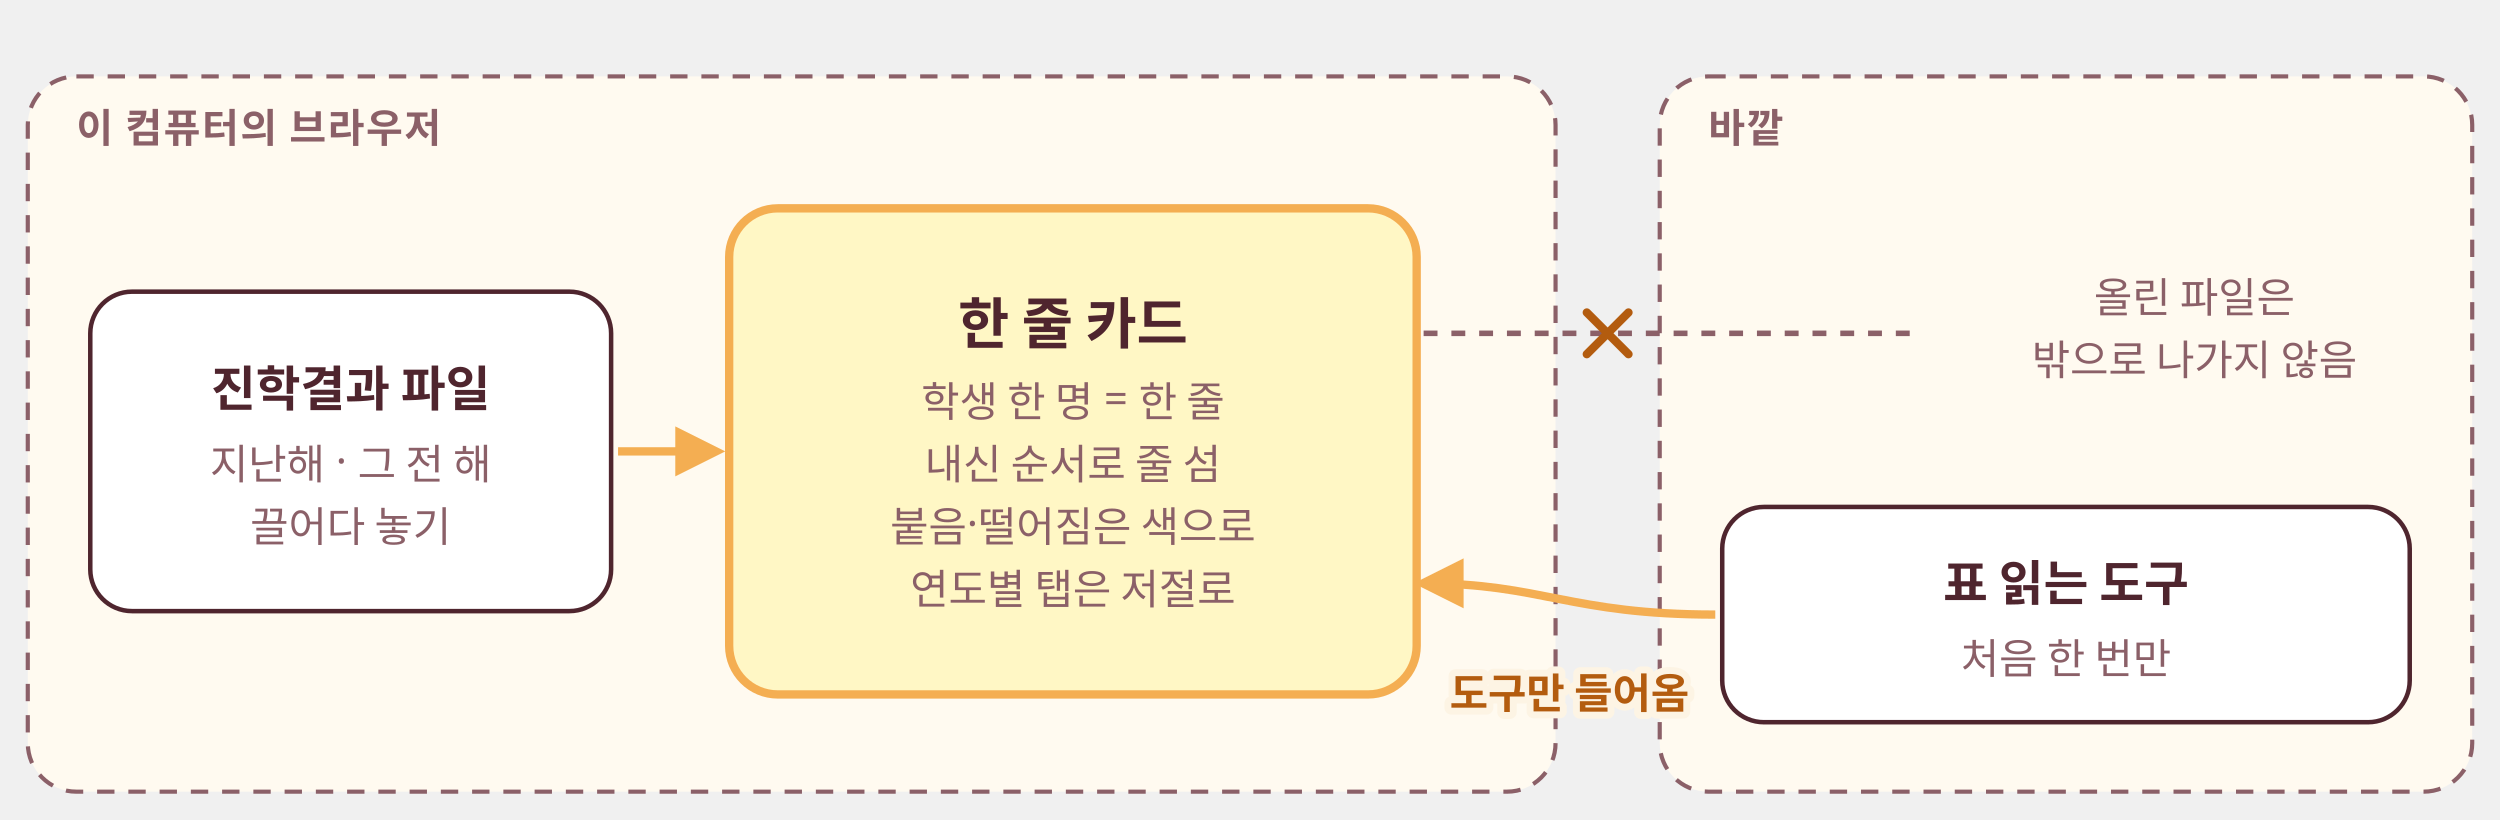
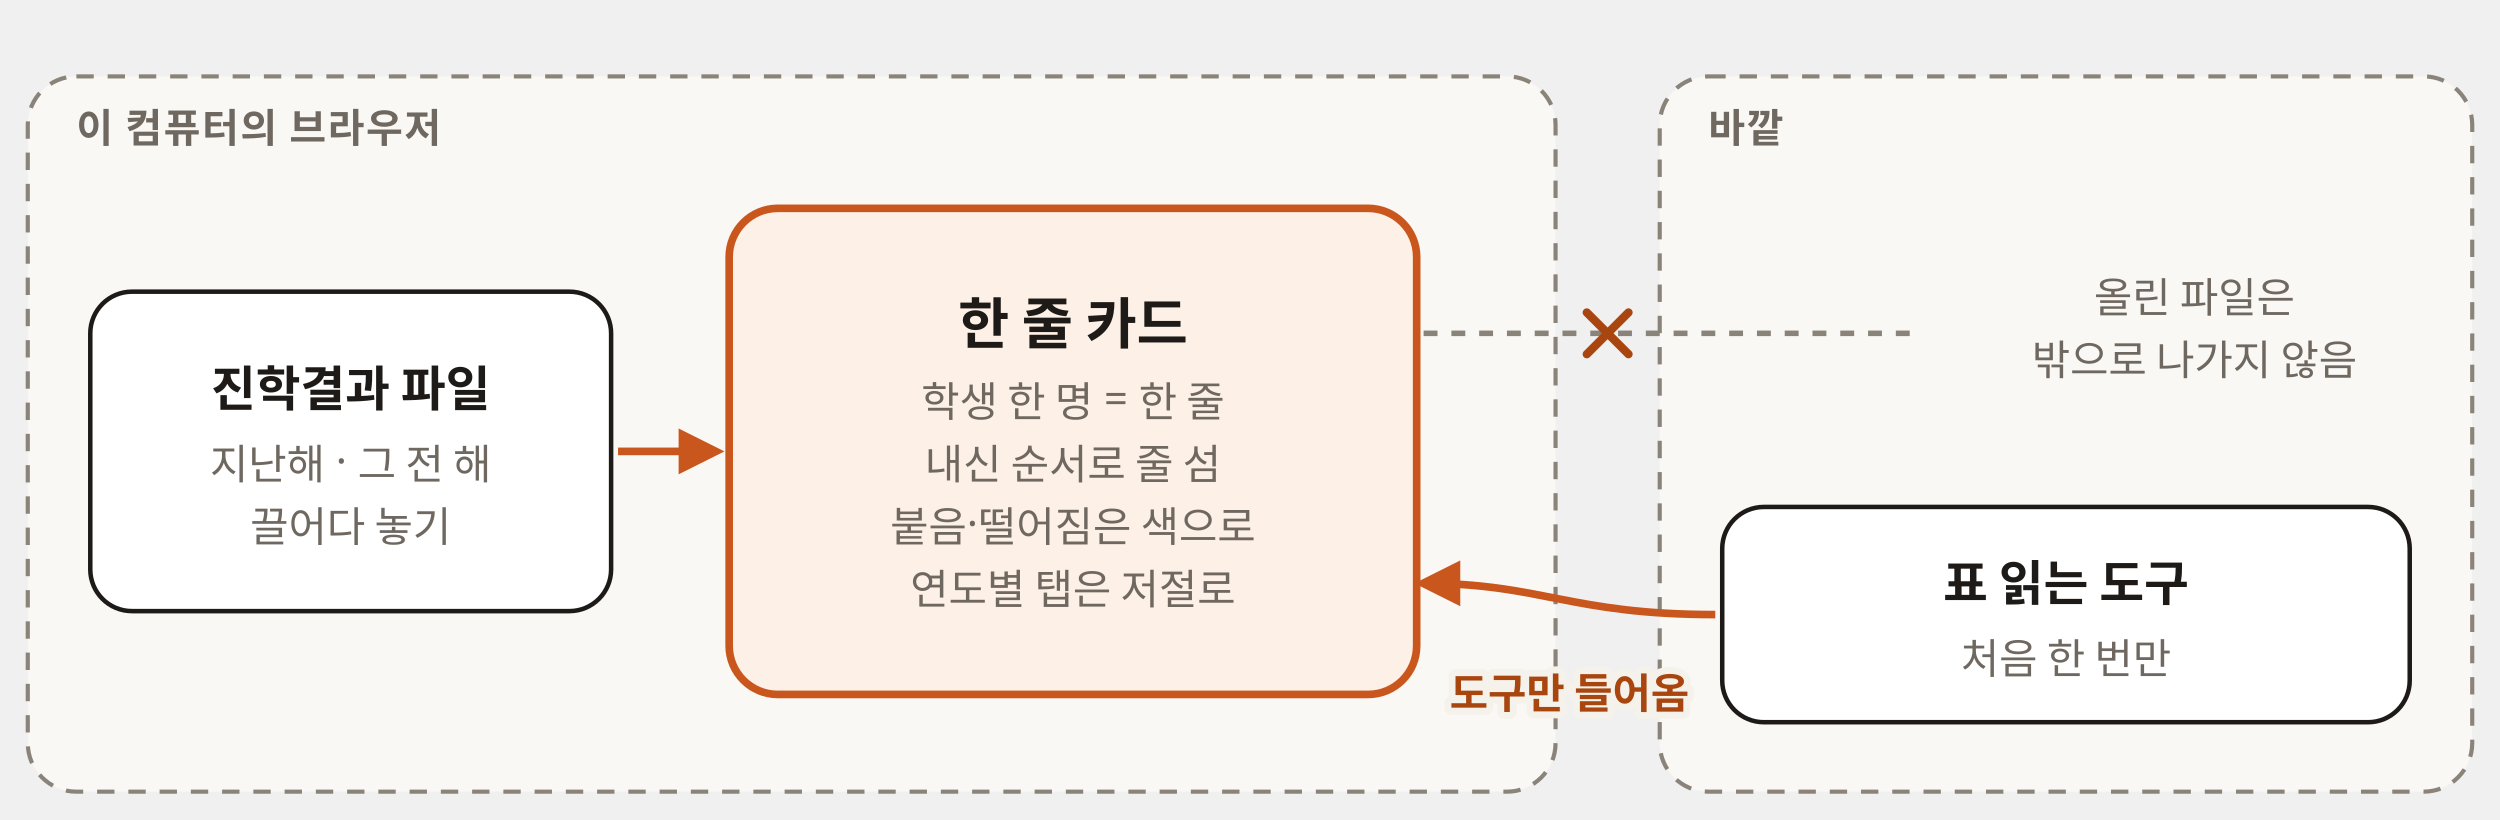
<svg xmlns="http://www.w3.org/2000/svg" viewBox="0 0 720 236" role="img" aria-label="지난 진학결과 파일을 브라우저에 끌어다 놓으면 학생 한 명이 한 줄 카드가 되어 내신 순서로 줄을 선다. 올린 파일은 밖으로 나가지 않고, 표를 읽는 도구만 처음 한 번 들어온다.">
  <style>
-     text { font-family: "Pretendard", "Apple SD Gothic Neo", "Malgun Gothic", sans-serif; }
-     .box  { fill: #ffffff; stroke: #4f252e; stroke-width: 1.3; }
-     .key  { fill: #fff7c5; stroke: #f4ae52; stroke-width: 2.4; }
-     .ghost { fill: none; stroke: #8b6068; stroke-width: 1.3; stroke-dasharray: 4 4; }
-     .chip { fill: #c1ebe9; }
-     .zone { fill: #fffaf0; stroke: #8b6068; stroke-width: 1.2; stroke-dasharray: 5 4; }
-     .ring { fill: none; stroke: #8b6068; stroke-width: 1; stroke-dasharray: 2 4; }
-     .ln   { stroke: #4f252e; stroke-width: 1.4; fill: none; }
-     .arw  { stroke: #f4ae52; stroke-width: 2.4; fill: none; }
-     .no   { stroke: #8b6068; stroke-width: 1.6; fill: none; stroke-dasharray: 4 4; }
-     .x    { stroke: #b35c0f; stroke-width: 2.4; stroke-linecap: round; }
-     .dot  { fill: #f4ae52; }
-     .node { fill: #4f252e; }
-     .t  { fill: #4f252e; font-size: 14px; font-weight: 700; }
-     .tb { fill: #4f252e; font-size: 16px; font-weight: 700; }
-     .s  { fill: #8b6068; font-size: 12px; }
-     .c  { fill: #4f252e; font-size: 12.5px; font-weight: 600; }
-     .zl { fill: #8b6068; font-size: 11.5px; font-weight: 700; letter-spacing: .04em; }
-     .rl { fill: #8b6068; font-size: 10.5px; }
-     .al { fill: #b35c0f; font-size: 12px; font-weight: 600;
-           paint-order: stroke; stroke: #fdf4e4; stroke-width: 4px; stroke-linejoin: round; }
+     text { font-family: "Pretendard Variable", "Pretendard", "Apple SD Gothic Neo", "Malgun Gothic", sans-serif; }
+     .box  { fill: #ffffff; stroke: #1d1a17; stroke-width: 1.3; }
+     .key  { fill: #fdf0e6; stroke: #c9561c; stroke-width: 2.2; }
+     .ghost { fill: none; stroke: #6f6860; stroke-width: 1.3; stroke-dasharray: 4 4; }
+     .chip { fill: #ebe6de; }
+     .zone { fill: #faf8f4; stroke: #8a837a; stroke-width: 1.2; stroke-dasharray: 5 4; }
+     .ring { fill: none; stroke: #8a837a; stroke-width: 1; stroke-dasharray: 2 4; }
+     .ln   { stroke: #1d1a17; stroke-width: 1.4; fill: none; }
+     .arw  { stroke: #c9561c; stroke-width: 2.2; fill: none; }
+     .no   { stroke: #8a837a; stroke-width: 1.6; fill: none; stroke-dasharray: 4 4; }
+     .x    { stroke: #a9460f; stroke-width: 2.4; stroke-linecap: round; }
+     .dot  { fill: #c9561c; }
+     .node { fill: #1d1a17; }
+     .t  { fill: #1d1a17; font-size: 14px; font-weight: 700; }
+     .tb { fill: #1d1a17; font-size: 16px; font-weight: 800; }
+     .s  { fill: #6f6860; font-size: 12px; }
+     .c  { fill: #1d1a17; font-size: 12.5px; font-weight: 600; }
+     .zl { fill: #6f6860; font-size: 11.5px; font-weight: 700; letter-spacing: .04em; }
+     .rl { fill: #6f6860; font-size: 10.5px; }
+     .al { fill: #a9460f; font-size: 12px; font-weight: 700;
+           paint-order: stroke; stroke: #f5f2ec; stroke-width: 4px; stroke-linejoin: round; }
    @media (prefers-color-scheme: dark) {
-       .box  { fill: #32191f; stroke: #f8ece1; }
-       .key  { fill: #4a3a1e; }
-       .ghost, .zone, .ring, .no { stroke: #c6a29e; }
-       .chip { fill: #1d5a5c; }
-       .zone { fill: #2f171c; }
-       .ln   { stroke: #f8ece1; }
-       .x    { stroke: #f4ae52; }
-       .node { fill: #f8ece1; }
-       .t, .tb, .c { fill: #f8ece1; }
-       .s, .zl, .rl { fill: #c6a29e; }
-       .al { fill: #f4ae52; stroke: #2c151a; }
+       .box  { fill: #262220; stroke: #f1ece6; }
+       .key  { fill: #3a2618; stroke: #f08a4b; }
+       .ghost, .zone, .ring, .no { stroke: #a79f95; }
+       .chip { fill: #2d2824; }
+       .zone { fill: #1f1b18; }
+       .ln   { stroke: #f1ece6; }
+       .arw  { stroke: #f08a4b; }
+       .dot  { fill: #f08a4b; }
+       .x    { stroke: #f39a62; }
+       .node { fill: #f1ece6; }
+       .t, .tb, .c { fill: #f1ece6; }
+       .s, .zl, .rl { fill: #a79f95; }
+       .al { fill: #f39a62; stroke: #221e1b; }
    }
  </style>
  <defs>
    <marker id="h" viewBox="0 0 10 10" refX="8" refY="5" markerWidth="6" markerHeight="6" orient="auto-start-reverse">
      <path d="M0 0 L10 5 L0 10 z" class="dot" />
    </marker>
  </defs>
  <rect x="8" y="22" width="440" height="206" rx="14" class="zone" />
  <text x="22" y="41" text-anchor="start" class="zl">이 컴퓨터의 브라우저</text>
  <rect x="478" y="22" width="234" height="206" rx="14" class="zone" />
  <text x="492" y="41" text-anchor="start" class="zl">바깥</text>
  <rect x="26" y="84" width="150" height="92" rx="12" class="box" />
  <text x="101" y="117" text-anchor="middle" class="t">진학결과 파일</text>
  <text x="101" y="138" text-anchor="middle" class="s">지난해 · 그 전 해</text>
  <text x="101" y="156" text-anchor="middle" class="s">끌어다 놓기</text>
  <path d="M178 130 H206" class="arw" marker-end="url(#h)" />
  <rect x="210" y="60" width="198" height="140" rx="14" class="key" />
  <text x="309" y="99" text-anchor="middle" class="tb">한 줄 카드</text>
  <text x="309" y="120" text-anchor="middle" class="s">학생 한 명 = 한 줄</text>
  <text x="309" y="138" text-anchor="middle" class="s">내신 순서로 줄 섬</text>
  <text x="309" y="156" text-anchor="middle" class="s">붙음·떨어짐은 색으로</text>
  <text x="309" y="174" text-anchor="middle" class="s">연도별 탭은 저절로</text>
  <path d="M410 96 H552" class="no" />
  <path d="M457 90 L469 102 M469 90 L457 102" class="x" />
  <text x="632" y="90" text-anchor="middle" class="s">올린 파일은</text>
  <text x="632" y="108" text-anchor="middle" class="s">밖으로 나가지 않음</text>
  <rect x="496" y="146" width="198" height="62" rx="12" class="box" />
  <text x="595" y="173" text-anchor="middle" class="t">표 읽는 도구</text>
  <text x="595" y="194" text-anchor="middle" class="s">처음 한 번만</text>
  <path d="M494 177 C 452 177, 444 168, 410 168" class="arw" marker-end="url(#h)" />
  <text x="452" y="204" text-anchor="middle" class="al">도구만 들어옴</text>
</svg>
